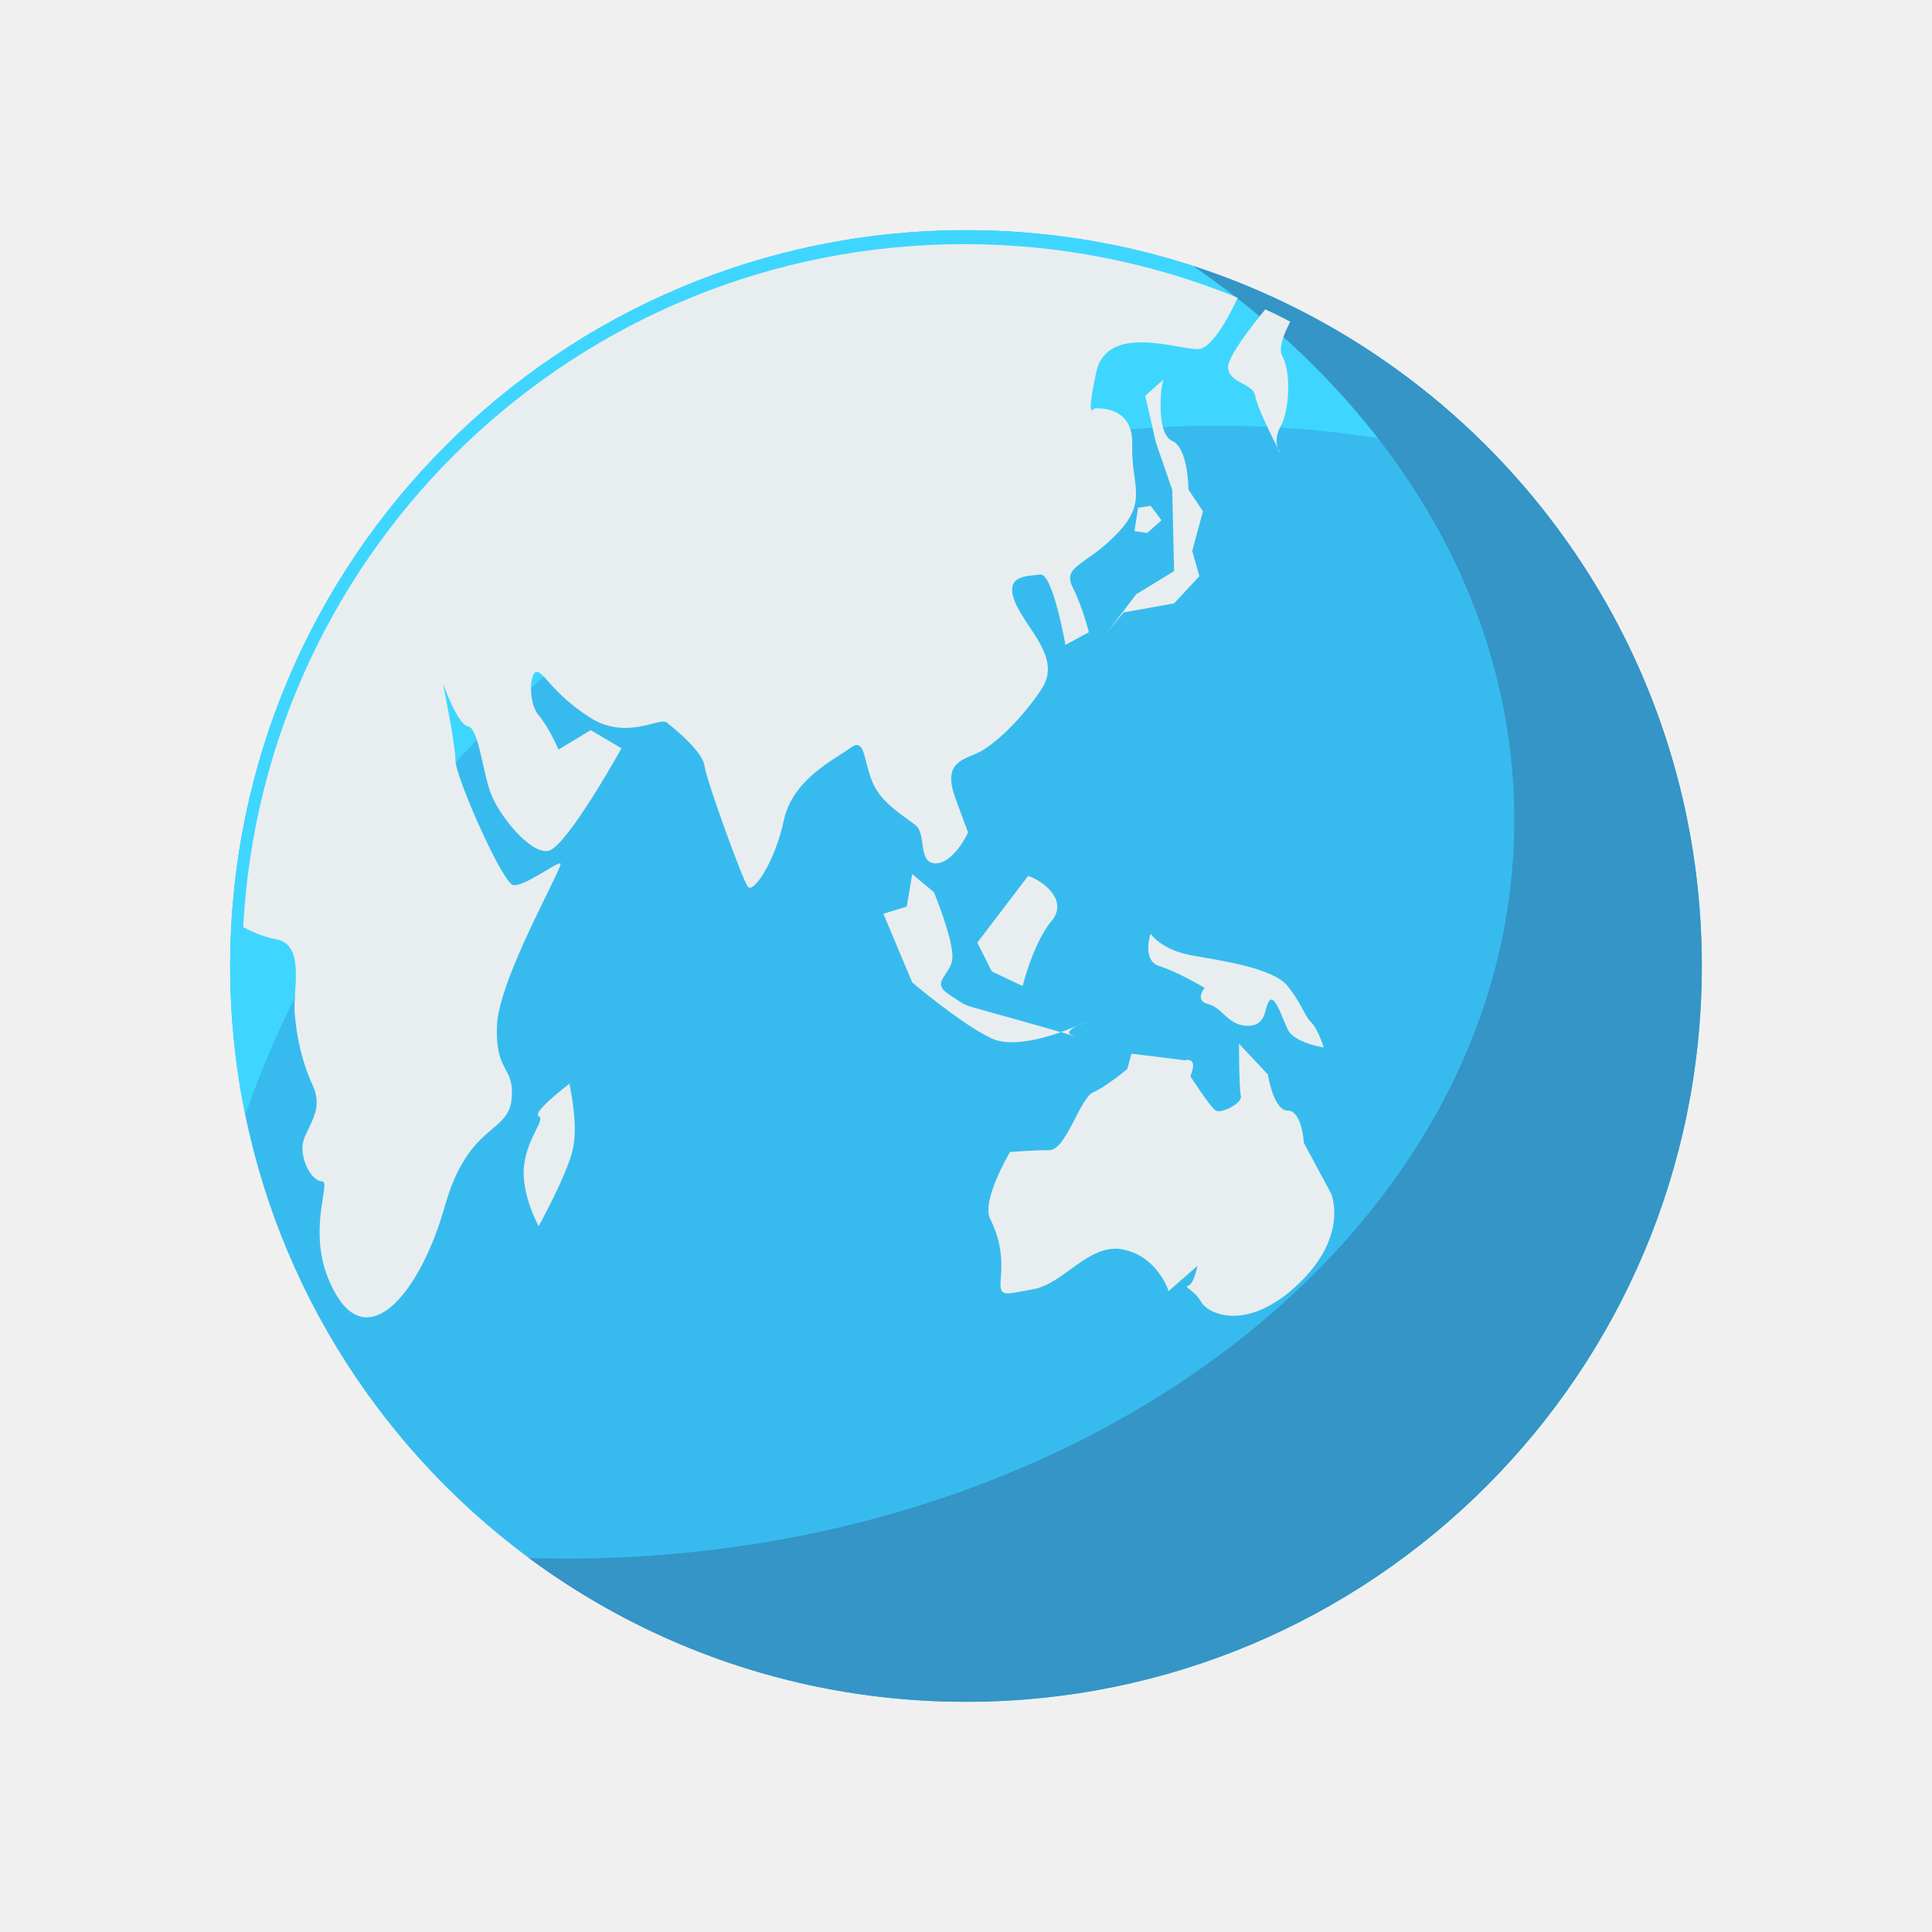
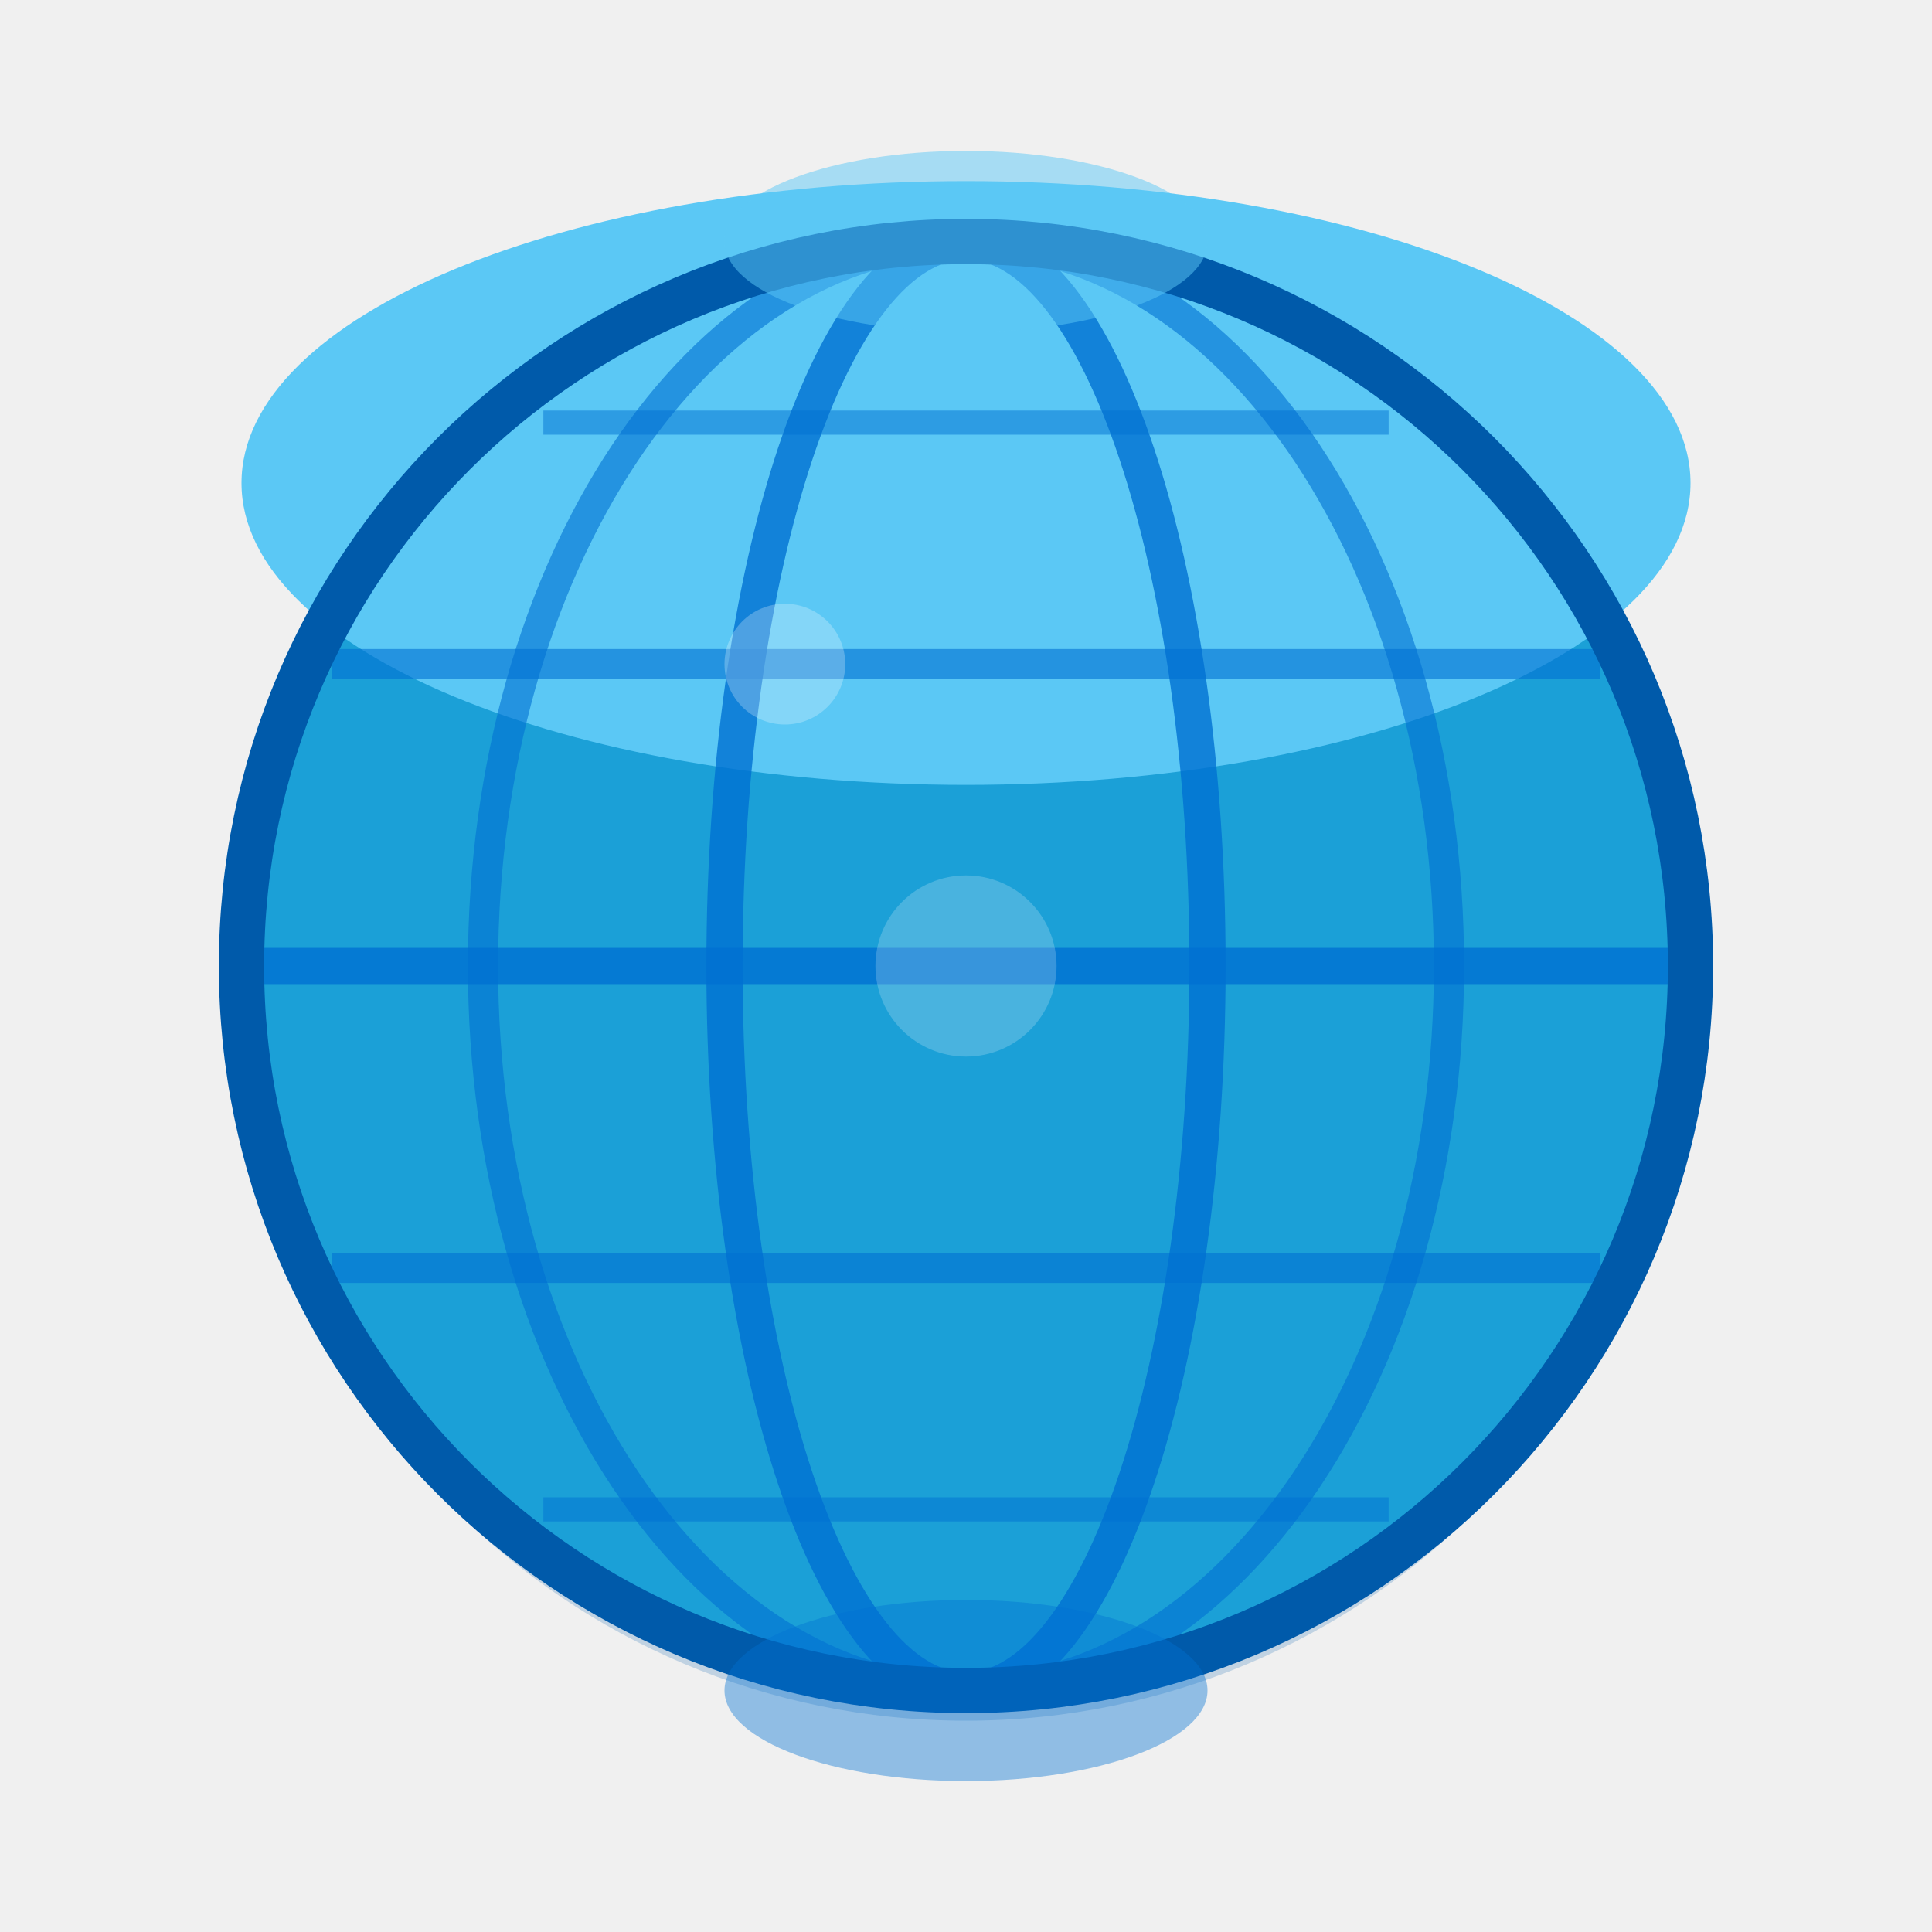
- <svg xmlns="http://www.w3.org/2000/svg" width="800px" height="800px" viewBox="0 0 1024 1024" class="icon" version="1.1">
-   <path d="M512 512m-390 0a390 390 0 1 0 780 0 390 390 0 1 0-780 0Z" fill="#37BBEF" />
-   <path d="M645.3 225.6c53.2 0 104.5 7.6 153.1 21.8C727.2 170.3 625.2 122 512 122c-215.4 0-390 174.6-390 390 0 27 2.7 53.3 8 78.8 74.6-212.7 277.1-365.2 515.3-365.2z" fill="#3ED6FF" />
-   <path d="M632.4 141c104.4 71.7 170.2 176.7 170.2 293.6 0 216.2-225.1 391.5-502.8 391.5-6.5 0-13.1-0.1-19.5-0.3C345.1 873.7 425.2 902 512 902c215.4 0 390-174.6 390-390 0-173.4-113.1-320.3-269.6-371z" fill="#3495C6" />
-   <path d="M638.5 523.6s-14.4-8.6-23.9-11.5c-9.6-2.9-4.8-17.2-4.8-17.2s5.7 8.6 22 11.5 43.1 6.7 50.7 16.3c7.7 9.6 8.6 15.3 12.4 19.1 3.8 3.8 6.7 13.4 6.7 13.4s-15.8-2.5-19.1-9.6c-3.3-7.1-6.7-18.2-9.6-15.3-2.9 2.9-1 13.4-11.5 13.4s-13.4-9.6-21-11.5-1.9-8.6-1.9-8.6z m-43-199l26.8-4.8 13.4-14.4-3.8-13.4 5.7-21-7.7-11.5s0-22-8.6-25.8-5.7-27.7-5.7-27.7l1-4.8-9.6 8.6 5.7 24.9 8.6 24.9 1 43.1-20.1 12.3-15.3 20.1 8.6-10.5z m20.1-48.8l-5.7-7.7-6.7 1-1.9 12.4 6.7 1 7.6-6.7z m75.5 330s-1-17.2-8.6-17.2-10.5-19.1-10.5-19.1l-15.3-16.3s0 23.9 1 27.7c1 3.8-10.5 9.6-13.4 7.7-2.9-1.9-13.4-18.2-13.4-18.2s4.3-9.1-1.9-8.6c-0.6 0-1 0.1-1.2 0.2-1.5-0.2-4.1-0.6-8.3-1.1l-19.8-2.4-2.2 8.1s-11.5 9.6-18.2 12.4c-6.7 2.9-14.4 30.6-23 30.6s-21 1-21 1-15.3 25.8-10.5 35.4c4.8 9.6 6.7 19.1 5.7 30.6s1 9.6 17.2 6.7c16.3-2.9 29.7-24.9 47.8-21 18.2 3.8 23.9 22 23.9 22l15.3-13.4s-1.9 9.6-4.8 10.5 2.9 1.9 6.7 8.6c3.8 6.7 24.8 16.2 51.7-9.6 26.9-25.7 17.2-47.8 17.2-47.8l-14.4-26.8z m-420-22.9c1.9-18.2-8.6-13.4-7.7-39.2 1-25.8 36.4-86.1 33.5-86.1-2.9 0-19.1 12.4-24.9 11.5-5.7-1-30.6-57.4-30.6-66 0-8.6-6.7-41.1-6.7-41.1s7.7 22 13.4 23 7.7 24.9 12.4 36.4 20.1 30.6 29.7 29.7c9.6-1 39.2-54.5 39.2-54.5l-16.3-9.6-17.1 10.3s-4.8-11.5-10.5-18.2c-5.7-6.7-4.8-23-1-23s8.1 11.1 27.7 23.9c19.6 12.8 37.3 0 41.1 2.9 3.8 2.9 19.1 15.3 20.1 23 1 7.7 20.1 60.3 23 64.1 2.9 3.8 14.4-13.4 19.1-35.4 4.8-22 27.7-32.5 35.4-38.3 7.7-5.7 6.7 6.7 11.5 18.2s17.2 18.2 23 23c5.7 4.8 1 20.1 10.5 20.1 9.6 0 17.2-16.3 17.2-16.3l-6.7-18.2c-6.7-18.2 2.9-20.1 11.5-23.9 8.6-3.8 23.9-18.2 34.4-34.4 10.5-16.3-8.6-31.6-14.4-45.9-5.7-14.4 6.7-13.4 13.4-14.4s13.4 37.3 13.4 37.3l12.4-6.7s-2.9-12.4-8.6-23.9 7.7-11.5 23.9-28.7c16.3-17.2 7-25.4 7.7-46.9S580 216.5 580 216.5s-4.8 7.7 1-19.1c5.7-26.8 45-11.5 54.5-12.4 7.5-0.8 16.9-19.3 20.5-27.2-44.7-18.3-93.7-28.4-145-28.4-204.4 0-371.4 160.2-382.1 362 4.7 2.5 10.8 5.2 17.7 6.5 15.3 2.9 8.6 26.8 9.6 39.2 1 12.4 3.8 25.8 9.6 38.3 5.7 12.4-1.9 20.1-4.8 28.7-2.9 8.6 3.8 22 9.6 22s-10.5 29.7 7.7 60.3 45-2.9 57.4-46.9c12.5-44.2 33.5-38.4 35.4-56.6zM518 499.6l7.7 15.3 16.3 7.7s5.7-23 15.3-34.4c9.6-11.5-5.7-22-12.4-23.9L518 499.6z m159.2-262.2c0.6 1.9 1.5 2.9 1.5 2.9s-0.6-1.1-1.5-2.9zM562.3 547.1c-5-1.5-13.1-3.8-25.2-7.2-30.6-8.6-23-5.7-33.5-12.4s-1-9.6 1-18.2c1.9-8.6-9.6-36.4-9.6-36.4l-11.5-9.6-2.9 17.2-12.4 3.8 15.3 36.4s25.8 22 42.1 29.7c9.7 4.5 25.5 0.6 36.7-3.3zM285.5 649.9s15.3-27.7 18.2-41.1c2.9-13.4-1.9-34.4-1.9-34.4s-20.1 15.3-16.3 17.2c3.8 1.9-5.7 10.5-7.7 25.8-1.9 15.2 7.7 32.5 7.7 32.5zM670.6 164c-8.4 10.3-19.7 25.1-19.7 30.5 0 8.6 13.4 8.6 14.4 15.3 0.7 5.2 8.6 21.1 11.9 27.7-0.8-2.5-1.2-6.5 1.5-11.4 4.8-8.6 5.7-28.7 1-37.3-2.3-4.1 0.6-11.5 4.2-18.3-4.4-2.3-8.8-4.5-13.3-6.5z m-99.5 379.7c2.7-1.1 4.3-1.9 4.3-1.9s-2.2 0.8-4.3 1.9z m-3.4 4.7c-2.8-1.1 0.3-3.2 3.4-4.8-2.3 1-5.3 2.2-8.8 3.4 7.7 2.4 8.3 2.6 5.4 1.4z" fill="#E8EEEF" />
+ <svg xmlns="http://www.w3.org/2000/svg" width="64" height="64" viewBox="0 0 64 64">
+   <circle cx="32" cy="33" r="24" fill="#005aaa" opacity="0.2" />
+   <circle cx="32" cy="32" r="24" fill="#1ba0d7" />
+   <ellipse cx="32" cy="16" rx="24" ry="10" fill="#5bc8f5" />
+   <ellipse cx="32" cy="32" rx="8" ry="24" fill="none" stroke="#0070d2" stroke-width="1.2" opacity="0.8" />
+   <ellipse cx="32" cy="32" rx="16" ry="24" fill="none" stroke="#0070d2" stroke-width="1" opacity="0.6" />
+   <line x1="8" y1="32" x2="56" y2="32" stroke="#0070d2" stroke-width="1.2" opacity="0.8" />
+   <line x1="11" y1="22" x2="53" y2="22" stroke="#0070d2" stroke-width="1" opacity="0.6" />
+   <line x1="11" y1="42" x2="53" y2="42" stroke="#0070d2" stroke-width="1" opacity="0.6" />
+   <line x1="18" y1="14" x2="46" y2="14" stroke="#0070d2" stroke-width="0.8" opacity="0.5" />
+   <line x1="18" y1="50" x2="46" y2="50" stroke="#0070d2" stroke-width="0.8" opacity="0.5" />
+   <circle cx="32" cy="32" r="24" fill="none" stroke="#005aaa" stroke-width="1.5" />
+   <ellipse cx="32" cy="8" rx="8" ry="3" fill="#5bc8f5" opacity="0.5" />
+   <ellipse cx="32" cy="56" rx="8" ry="3" fill="#0070d2" opacity="0.4" />
+   <circle cx="32" cy="32" r="3" fill="#ffffff" opacity="0.2" />
+   <circle cx="26" cy="22" r="2" fill="#ffffff" opacity="0.25" />
</svg>
